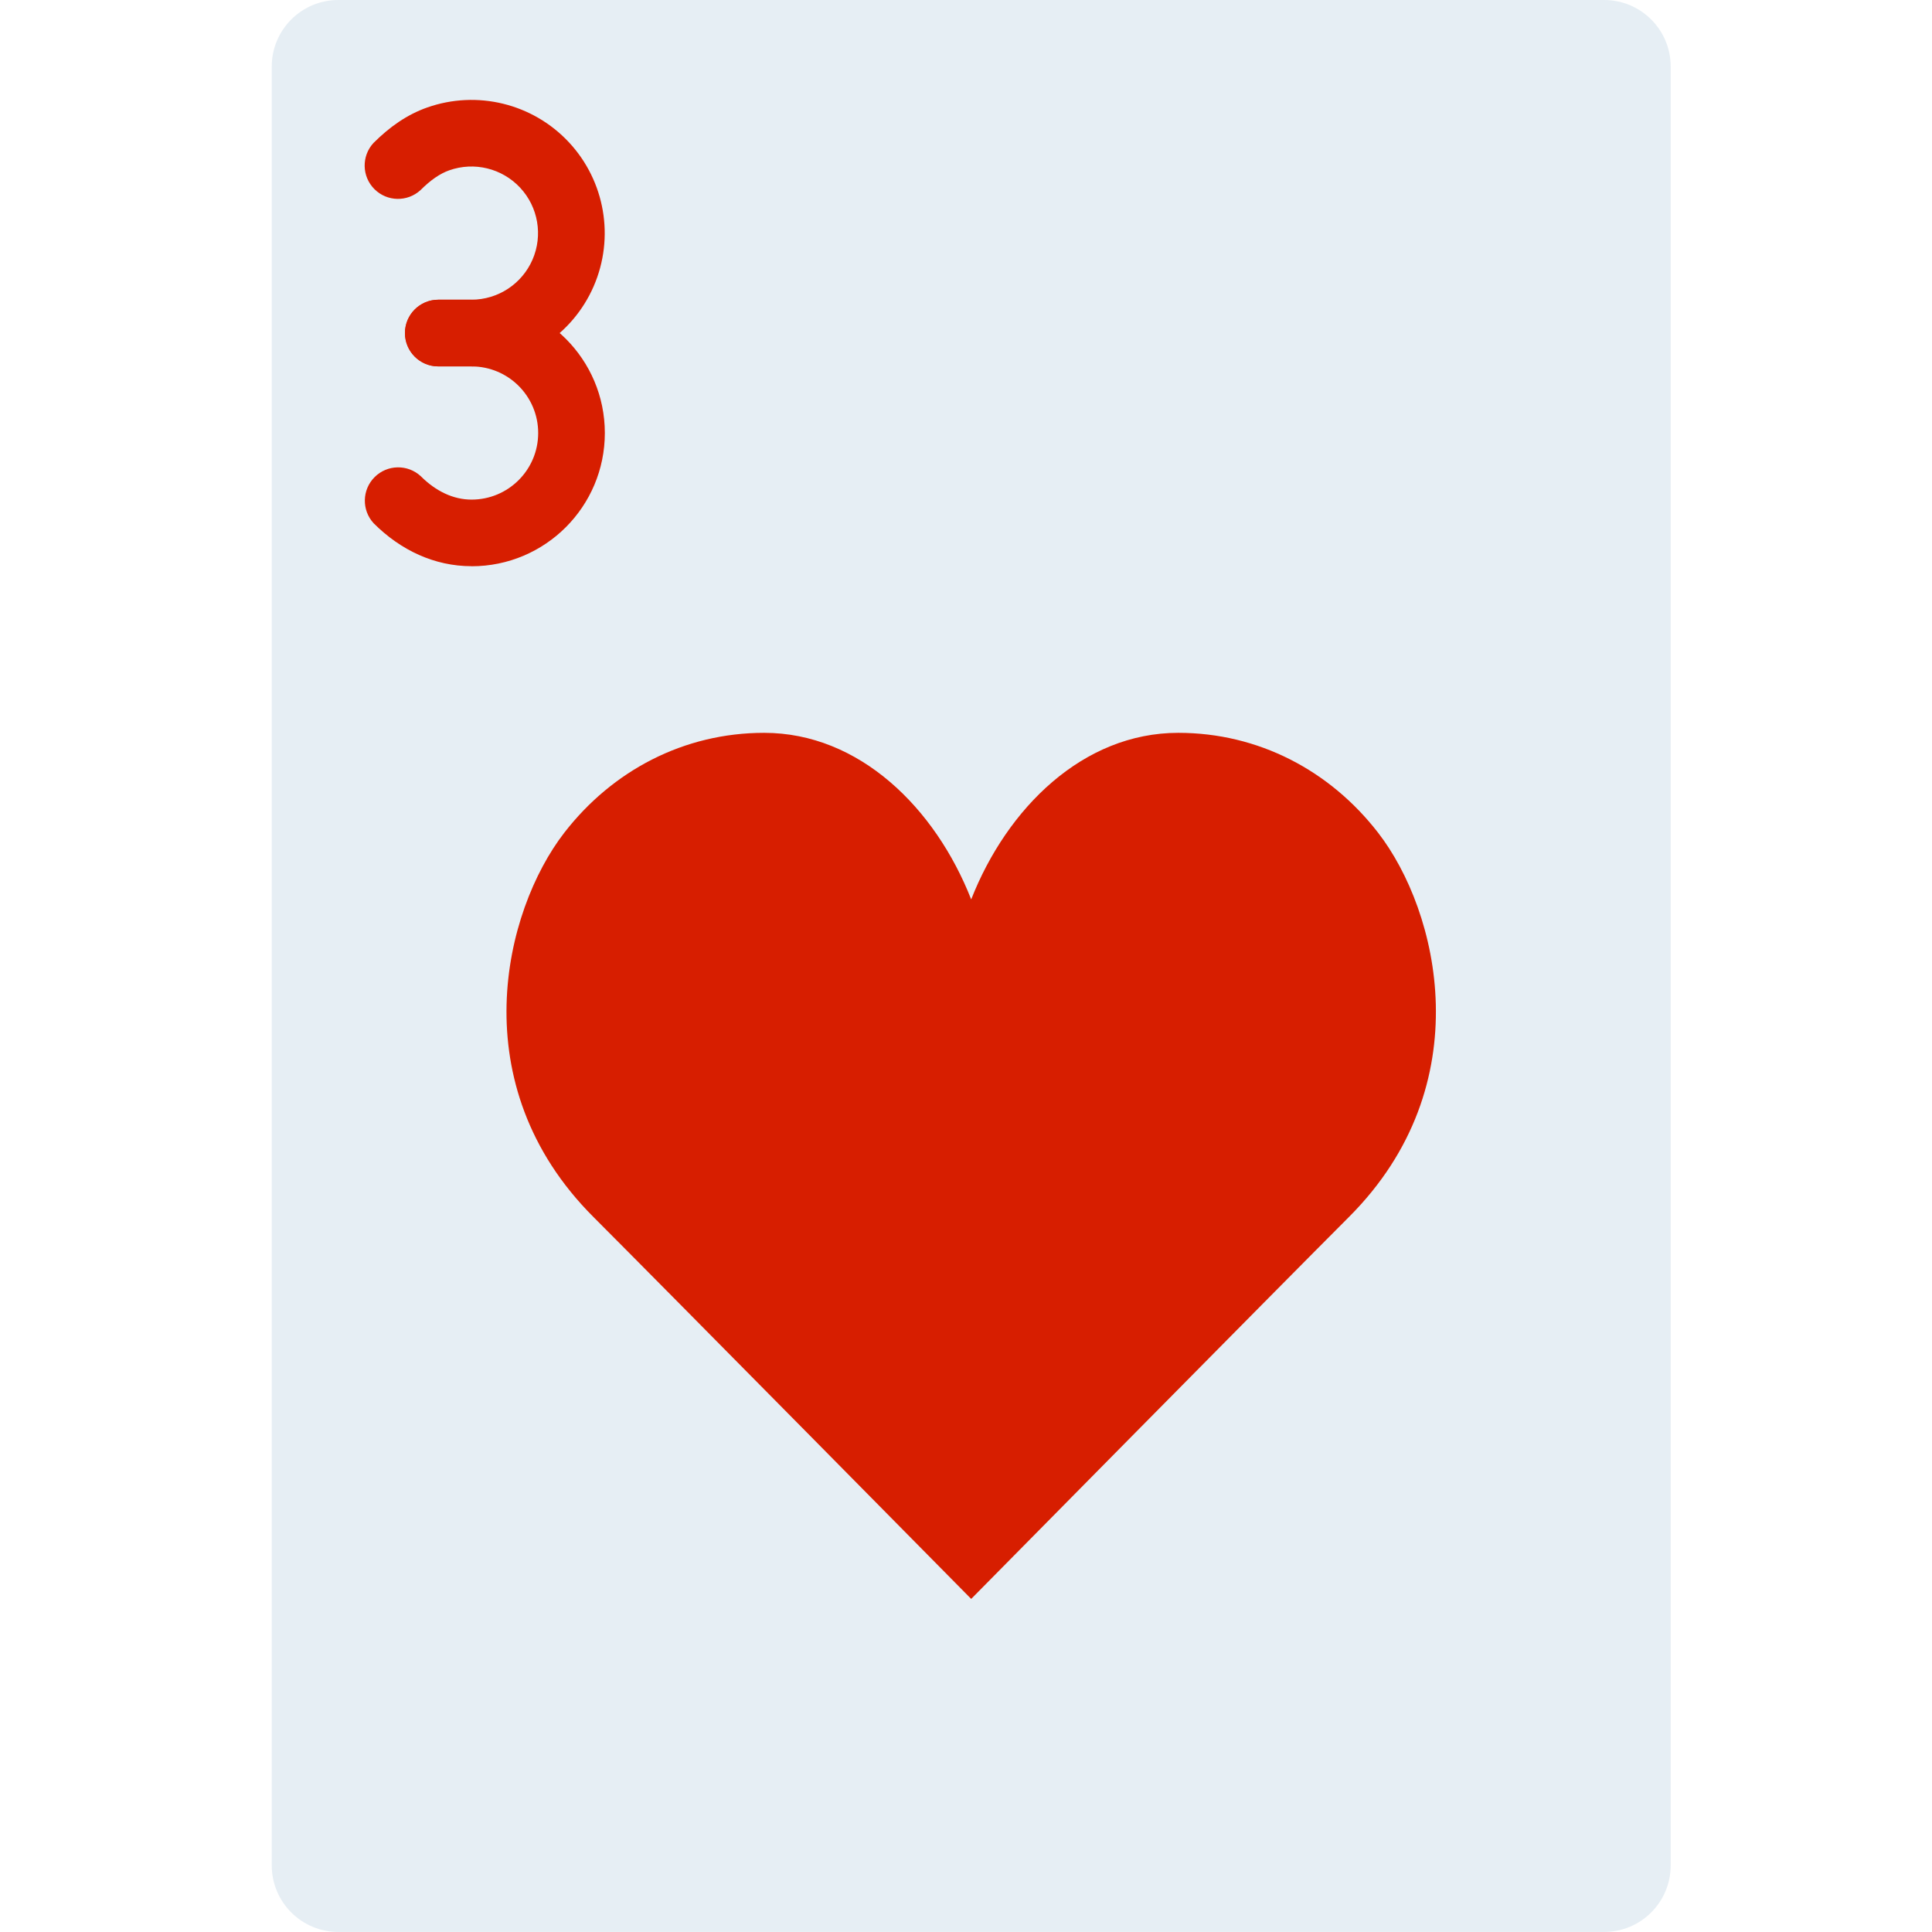
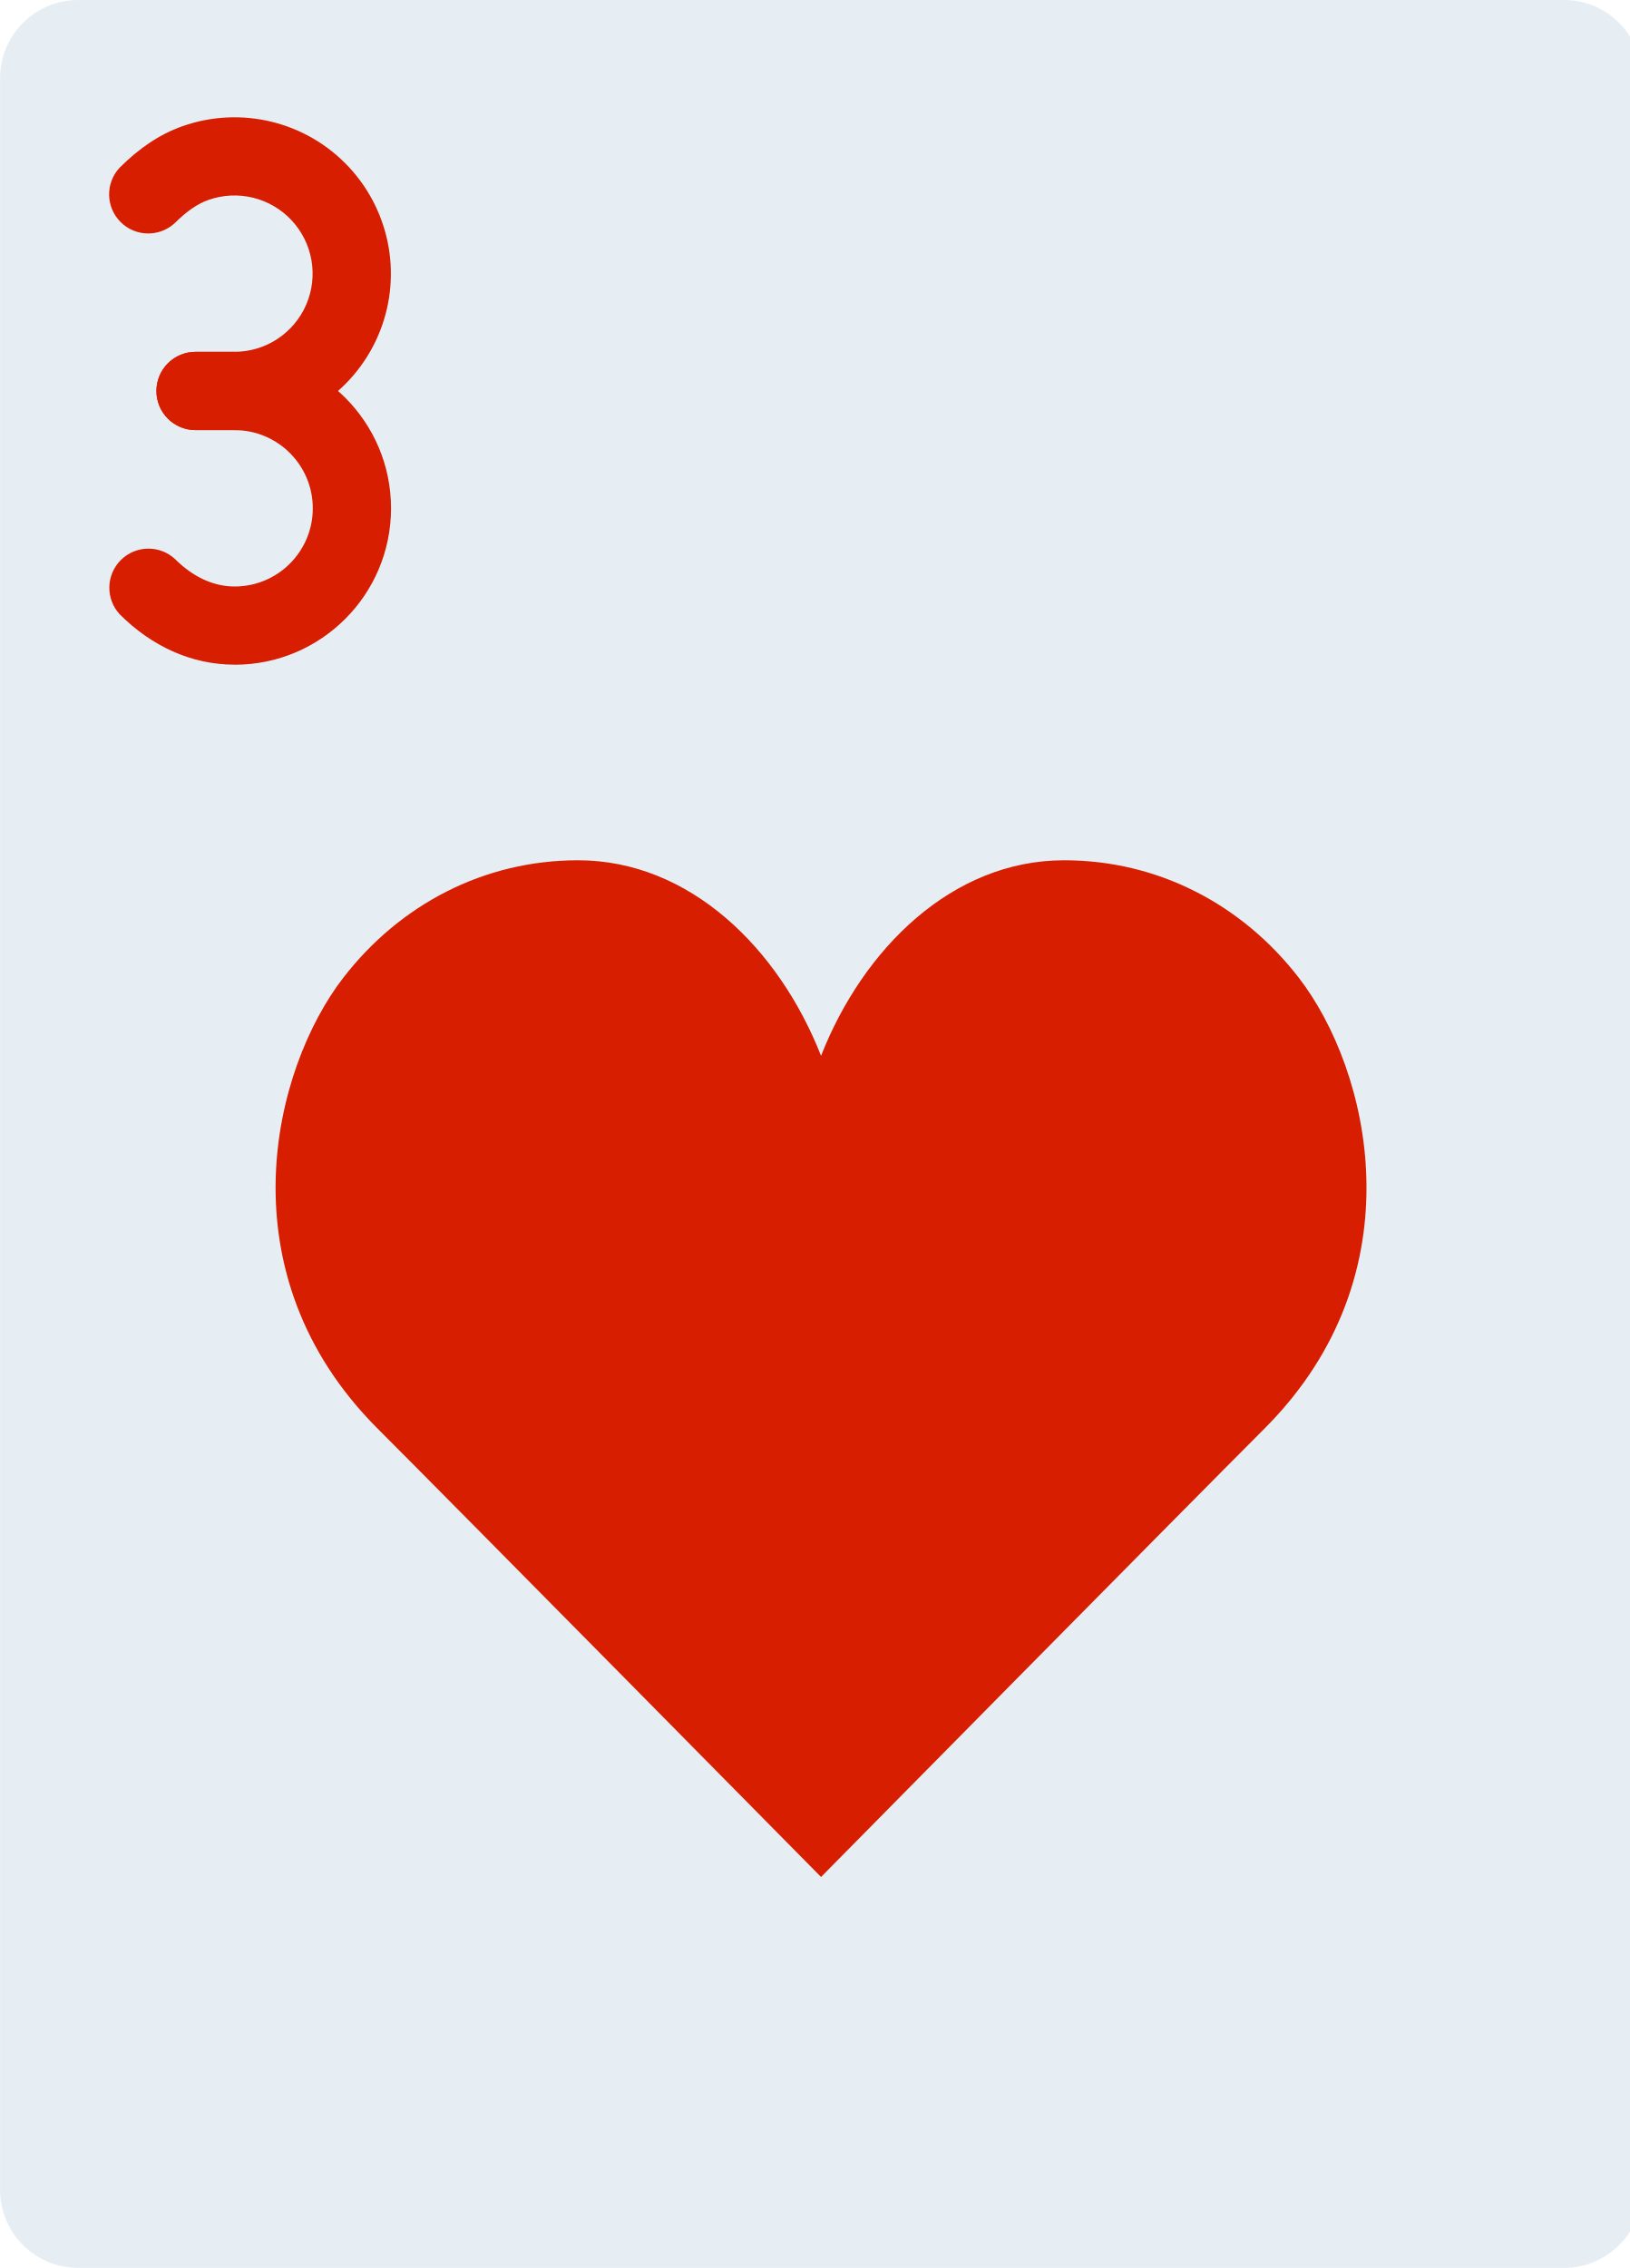
- <svg xmlns="http://www.w3.org/2000/svg" width="32" height="32" viewBox="0 0 23 32">
+ <svg xmlns="http://www.w3.org/2000/svg" width="23" height="32" viewBox="0 0 23 32">
  <path fill="#e6eef4" d="M22.069 0H1.104C.494 0 .001.494.001 1.103v29.793c0 .61.494 1.103 1.103 1.103h20.965c.61 0 1.103-.494 1.103-1.103V1.103c0-.61-.494-1.103-1.103-1.103z" />
  <path fill="#d71e00" d="M11.586 14.897c.594-1.513 1.852-2.759 3.43-2.759 1.329 0 2.513.625 3.31 1.655 1.001 1.293 1.708 4.172-.482 6.363-1.111 1.111-6.258 6.327-6.258 6.327s-5.147-5.216-6.258-6.327c-2.19-2.19-1.483-5.069-.482-6.363.798-1.031 1.982-1.655 3.31-1.655 1.578 0 2.836 1.245 3.43 2.759zM3.31 6.069a2.207 2.207 0 1 0-.736-4.288c-.328.116-.614.314-.888.587a.552.552 0 0 0 .78.78c.166-.166.32-.272.475-.327a1.103 1.103 0 1 1 .369 2.143h-.55a.552.552 0 1 0 0 1.104h.55z" />
  <path fill="#d71e00" d="M3.311 9.379a2.207 2.207 0 1 0 0-4.414h-.552a.552.552 0 1 0 0 1.104h.552a1.103 1.103 0 1 1 0 2.206c-.3 0-.59-.136-.842-.388a.552.552 0 0 0-.78.78c.447.447 1.008.711 1.622.711z" />
</svg>
